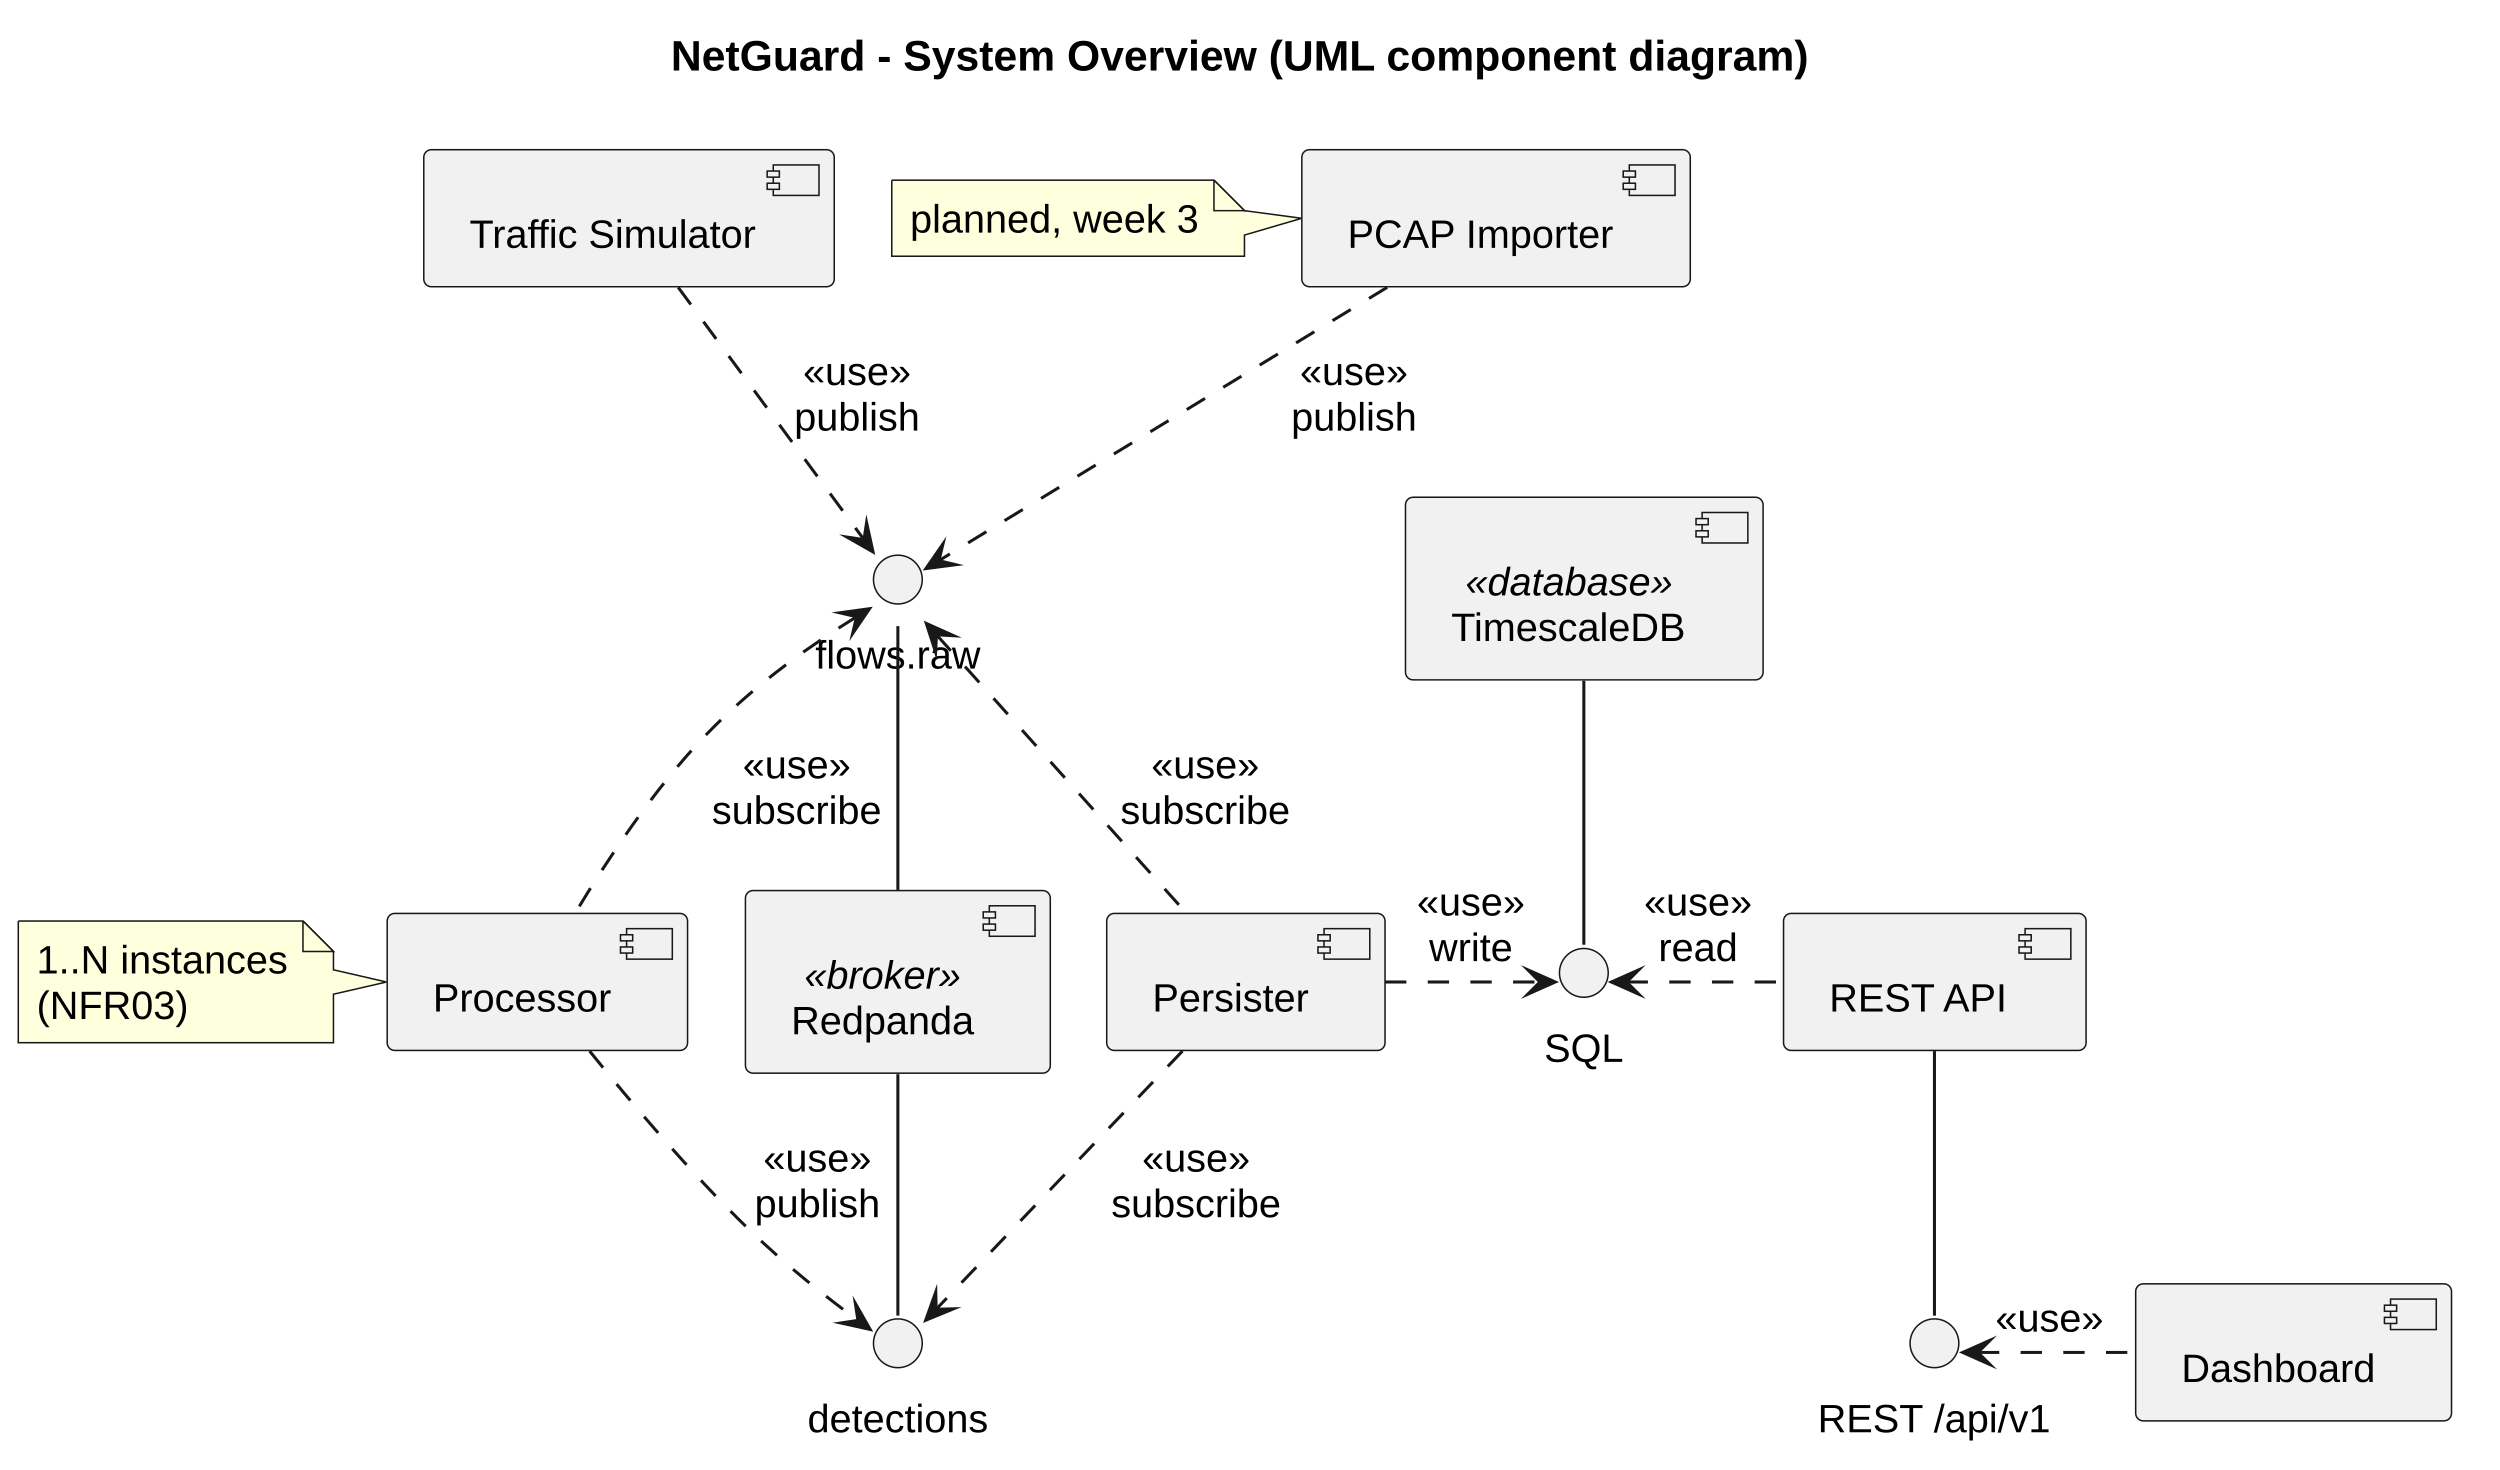
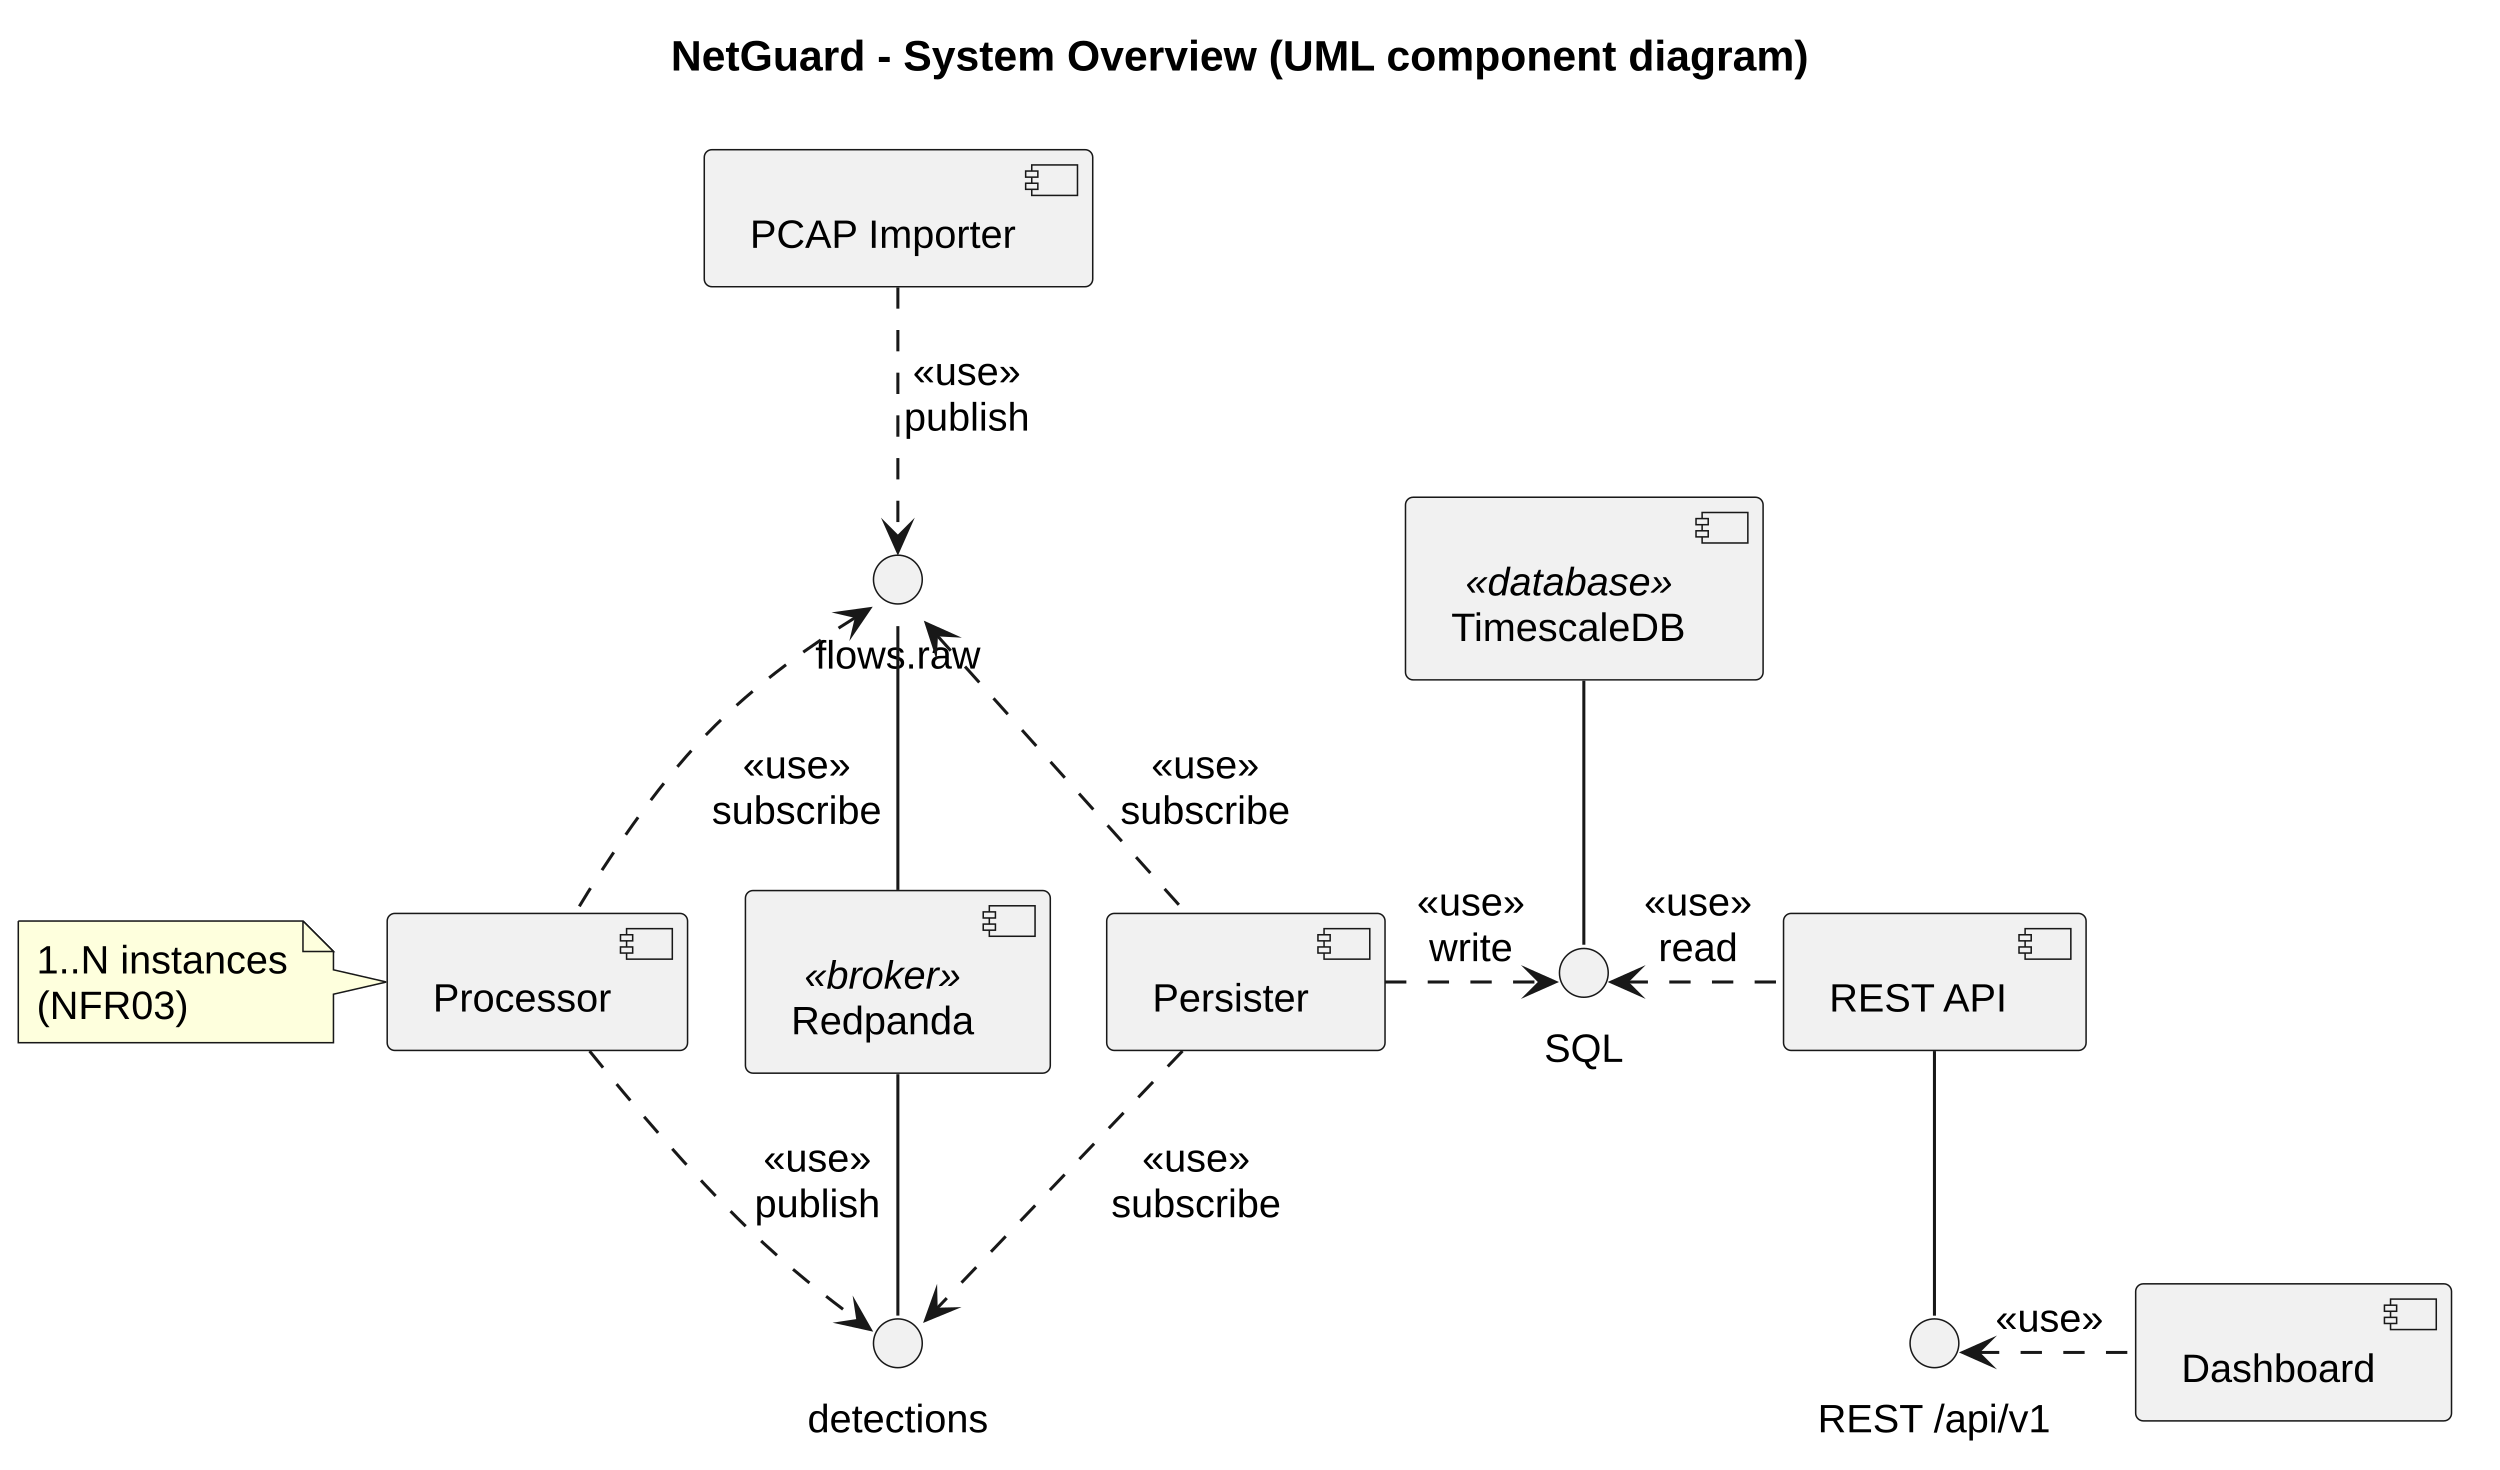
<svg xmlns="http://www.w3.org/2000/svg" version="1.1" data-diagram-type="DESCRIPTION" style="width:820px;height:482px;background:#FFFFFF;" width="820px" height="482px" viewBox="0 0 820 482" zoomAndPan="magnify" preserveAspectRatio="none" contentStyleType="text/css">
  <defs />
  <g font-family="sans-serif" lengthAdjust="spacing">
    <g class="title" data-source-line="1">
      <text x="220.047" y="23.132" fill="#000" font-size="14" textLength="373.406" font-weight="700" font-family="Arial">NetGuard - System Overview (UML component diagram)</text>
    </g>
    <g class="entity" data-qualified-name="Importer" id="ent0001" data-source-line="13">
-       <rect x="427" y="49.099" width="127.414" height="44.949" fill="#F1F1F1" style="stroke:#181818;stroke-width:0.5;" rx="2.5" ry="2.5" />
-       <rect x="534.414" y="54.099" width="15" height="10" fill="#F1F1F1" style="stroke:#181818;stroke-width:0.5;" />
-       <rect x="532.414" y="56.099" width="4" height="2" fill="#F1F1F1" style="stroke:#181818;stroke-width:0.5;" />
-       <rect x="532.414" y="60.099" width="4" height="2" fill="#F1F1F1" style="stroke:#181818;stroke-width:0.5;" />
-       <text x="442" y="81.292" fill="#000" font-size="13" textLength="87.414" font-family="Arial">PCAP Importer</text>
+       <rect x="231" y="49.099" width="127.414" height="44.949" fill="#F1F1F1" style="stroke:#181818;stroke-width:0.5;" rx="2.5" ry="2.5" />
+       <rect x="338.414" y="54.099" width="15" height="10" fill="#F1F1F1" style="stroke:#181818;stroke-width:0.5;" />
+       <rect x="336.414" y="56.099" width="4" height="2" fill="#F1F1F1" style="stroke:#181818;stroke-width:0.5;" />
+       <rect x="336.414" y="60.099" width="4" height="2" fill="#F1F1F1" style="stroke:#181818;stroke-width:0.5;" />
+       <text x="246" y="81.292" fill="#000" font-size="13" textLength="87.414" font-family="Arial">PCAP Importer</text>
    </g>
-     <g class="entity" data-qualified-name="Simulator" id="ent0002" data-source-line="14">
-       <rect x="139" y="49.099" width="134.631" height="44.949" fill="#F1F1F1" style="stroke:#181818;stroke-width:0.5;" rx="2.5" ry="2.5" />
-       <rect x="253.631" y="54.099" width="15" height="10" fill="#F1F1F1" style="stroke:#181818;stroke-width:0.5;" />
-       <rect x="251.631" y="56.099" width="4" height="2" fill="#F1F1F1" style="stroke:#181818;stroke-width:0.5;" />
-       <rect x="251.631" y="60.099" width="4" height="2" fill="#F1F1F1" style="stroke:#181818;stroke-width:0.5;" />
-       <text x="154" y="81.292" fill="#000" font-size="13" textLength="94.631" font-family="Arial">Traffic Simulator</text>
-     </g>
-     <g class="entity" data-qualified-name="FlowsTopic" id="ent0003" data-source-line="15">
+     <g class="entity" data-qualified-name="FlowsTopic" id="ent0002" data-source-line="14">
      <ellipse cx="294.5" cy="190.099" rx="8" ry="8" fill="#F1F1F1" style="stroke:#181818;stroke-width:0.5;" />
      <text x="267.411" y="219.292" fill="#000" font-size="13" textLength="54.177" font-family="Arial">flows.raw</text>
    </g>
-     <g class="entity" data-qualified-name="Processor" id="ent0004" data-source-line="16">
+     <g class="entity" data-qualified-name="Processor" id="ent0003" data-source-line="15">
      <rect x="127" y="299.599" width="98.519" height="44.949" fill="#F1F1F1" style="stroke:#181818;stroke-width:0.5;" rx="2.5" ry="2.5" />
      <rect x="205.519" y="304.599" width="15" height="10" fill="#F1F1F1" style="stroke:#181818;stroke-width:0.5;" />
      <rect x="203.519" y="306.599" width="4" height="2" fill="#F1F1F1" style="stroke:#181818;stroke-width:0.5;" />
      <rect x="203.519" y="310.599" width="4" height="2" fill="#F1F1F1" style="stroke:#181818;stroke-width:0.5;" />
      <text x="142" y="331.792" fill="#000" font-size="13" textLength="58.519" font-family="Arial">Processor</text>
    </g>
-     <g class="entity" data-qualified-name="Broker" id="ent0005" data-source-line="17">
+     <g class="entity" data-qualified-name="Broker" id="ent0004" data-source-line="16">
      <rect x="244.5" y="292.099" width="99.998" height="59.897" fill="#F1F1F1" style="stroke:#181818;stroke-width:0.5;" rx="2.5" ry="2.5" />
      <rect x="324.498" y="297.099" width="15" height="10" fill="#F1F1F1" style="stroke:#181818;stroke-width:0.5;" />
      <rect x="322.498" y="299.099" width="4" height="2" fill="#F1F1F1" style="stroke:#181818;stroke-width:0.5;" />
      <rect x="322.498" y="303.099" width="4" height="2" fill="#F1F1F1" style="stroke:#181818;stroke-width:0.5;" />
      <text x="263.845" y="324.292" fill="#000" font-size="13" textLength="51.308" font-style="italic" font-family="Arial">«broker»</text>
      <text x="259.5" y="339.241" fill="#000" font-size="13" textLength="59.998" font-family="Arial">Redpanda</text>
    </g>
-     <g class="entity" data-qualified-name="Persister" id="ent0006" data-source-line="18">
+     <g class="entity" data-qualified-name="Persister" id="ent0005" data-source-line="17">
      <rect x="363" y="299.599" width="91.289" height="44.949" fill="#F1F1F1" style="stroke:#181818;stroke-width:0.5;" rx="2.5" ry="2.5" />
      <rect x="434.289" y="304.599" width="15" height="10" fill="#F1F1F1" style="stroke:#181818;stroke-width:0.5;" />
      <rect x="432.289" y="306.599" width="4" height="2" fill="#F1F1F1" style="stroke:#181818;stroke-width:0.5;" />
      <rect x="432.289" y="310.599" width="4" height="2" fill="#F1F1F1" style="stroke:#181818;stroke-width:0.5;" />
      <text x="378" y="331.792" fill="#000" font-size="13" textLength="51.289" font-family="Arial">Persister</text>
    </g>
-     <g class="entity" data-qualified-name="DetectionsTopic" id="ent0007" data-source-line="19">
+     <g class="entity" data-qualified-name="DetectionsTopic" id="ent0006" data-source-line="18">
      <ellipse cx="294.5" cy="440.599" rx="8" ry="8" fill="#F1F1F1" style="stroke:#181818;stroke-width:0.5;" />
      <text x="264.869" y="469.792" fill="#000" font-size="13" textLength="59.262" font-family="Arial">detections</text>
    </g>
-     <g class="entity" data-qualified-name="DB" id="ent0008" data-source-line="20">
+     <g class="entity" data-qualified-name="DB" id="ent0007" data-source-line="19">
      <rect x="461" y="163.099" width="117.295" height="59.897" fill="#F1F1F1" style="stroke:#181818;stroke-width:0.5;" rx="2.5" ry="2.5" />
      <rect x="558.295" y="168.099" width="15" height="10" fill="#F1F1F1" style="stroke:#181818;stroke-width:0.5;" />
      <rect x="556.295" y="170.099" width="4" height="2" fill="#F1F1F1" style="stroke:#181818;stroke-width:0.5;" />
      <rect x="556.295" y="174.099" width="4" height="2" fill="#F1F1F1" style="stroke:#181818;stroke-width:0.5;" />
      <text x="480.672" y="195.292" fill="#000" font-size="13" textLength="67.952" font-style="italic" font-family="Arial">«database»</text>
      <text x="476" y="210.241" fill="#000" font-size="13" textLength="77.295" font-family="Arial">TimescaleDB</text>
    </g>
-     <g class="entity" data-qualified-name="Sql" id="ent0009" data-source-line="21">
+     <g class="entity" data-qualified-name="Sql" id="ent0008" data-source-line="20">
      <ellipse cx="519.5" cy="319.099" rx="8" ry="8" fill="#F1F1F1" style="stroke:#181818;stroke-width:0.5;" />
      <text x="506.494" y="348.292" fill="#000" font-size="13" textLength="26.013" font-family="Arial">SQL</text>
    </g>
-     <g class="entity" data-qualified-name="API" id="ent0010" data-source-line="22">
+     <g class="entity" data-qualified-name="API" id="ent0009" data-source-line="21">
      <rect x="585" y="299.599" width="99.236" height="44.949" fill="#F1F1F1" style="stroke:#181818;stroke-width:0.5;" rx="2.5" ry="2.5" />
      <rect x="664.236" y="304.599" width="15" height="10" fill="#F1F1F1" style="stroke:#181818;stroke-width:0.5;" />
      <rect x="662.236" y="306.599" width="4" height="2" fill="#F1F1F1" style="stroke:#181818;stroke-width:0.5;" />
      <rect x="662.236" y="310.599" width="4" height="2" fill="#F1F1F1" style="stroke:#181818;stroke-width:0.5;" />
      <text x="600" y="331.792" fill="#000" font-size="13" textLength="59.236" font-family="Arial">REST API</text>
    </g>
-     <g class="entity" data-qualified-name="Rest" id="ent0011" data-source-line="23">
+     <g class="entity" data-qualified-name="Rest" id="ent0010" data-source-line="22">
      <ellipse cx="634.5" cy="440.599" rx="8" ry="8" fill="#F1F1F1" style="stroke:#181818;stroke-width:0.5;" />
      <text x="596.208" y="469.792" fill="#000" font-size="13" textLength="76.584" font-family="Arial">REST /api/v1</text>
    </g>
-     <g class="entity" data-qualified-name="Dashboard" id="ent0012" data-source-line="24">
+     <g class="entity" data-qualified-name="Dashboard" id="ent0011" data-source-line="23">
      <rect x="700.5" y="421.099" width="103.597" height="44.949" fill="#F1F1F1" style="stroke:#181818;stroke-width:0.5;" rx="2.5" ry="2.5" />
      <rect x="784.097" y="426.099" width="15" height="10" fill="#F1F1F1" style="stroke:#181818;stroke-width:0.5;" />
      <rect x="782.097" y="428.099" width="4" height="2" fill="#F1F1F1" style="stroke:#181818;stroke-width:0.5;" />
      <rect x="782.097" y="432.099" width="4" height="2" fill="#F1F1F1" style="stroke:#181818;stroke-width:0.5;" />
      <text x="715.5" y="453.292" fill="#000" font-size="13" textLength="63.597" font-family="Arial">Dashboard</text>
    </g>
-     <g class="entity" data-qualified-name="GMN32" id="ent0033" data-source-line="45">
-       <path d="M292.5,59.099 L292.5,84.047 A0,0 0 0 0 292.5,84.047 L408.182,84.047 A0,0 0 0 0 408.182,84.047 L408.182,77.099 L426.946,71.599 L408.182,69.099 L408.182,69.099 L398.182,59.099 L292.5,59.099 A0,0 0 0 0 292.5,59.099" style="stroke:#181818;stroke-width:0.5;" fill="#FEFFDD" />
-       <path d="M398.182,59.099 L398.182,69.099 L408.182,69.099 L398.182,59.099" style="stroke:#181818;stroke-width:0.5;" fill="#FEFFDD" />
-       <text x="298.5" y="76.292" fill="#000" font-size="13" textLength="94.682" font-family="Arial">planned, week 3</text>
-     </g>
-     <g class="entity" data-qualified-name="GMN35" id="ent0036" data-source-line="46">
+     <g class="entity" data-qualified-name="GMN30" id="ent0031" data-source-line="43">
      <path d="M6,302.099 L6,341.996 A0,0 0 0 0 6,341.996 L109.374,341.996 A0,0 0 0 0 109.374,341.996 L109.374,326.099 L126.738,322.099 L109.374,318.099 L109.374,312.099 L99.374,302.099 L6,302.099 A0,0 0 0 0 6,302.099" style="stroke:#181818;stroke-width:0.5;" fill="#FEFFDD" />
      <path d="M99.374,302.099 L99.374,312.099 L109.374,312.099 L99.374,302.099" style="stroke:#181818;stroke-width:0.5;" fill="#FEFFDD" />
      <text x="12" y="319.292" fill="#000" font-size="13" textLength="82.374" font-family="Arial">1..N instances</text>
      <text x="12" y="334.241" fill="#000" font-size="13" textLength="49.835" font-family="Arial">(NFR03)</text>
    </g>
-     <g class="link" data-entity-1="ent0003" data-entity-2="ent0005" id="lnk13" data-link-type="association">
+     <g class="link" data-entity-1="ent0002" data-entity-2="ent0004" id="lnk12" data-link-type="association">
      <path d="M294.5,205.369 C294.5,224.613 294.5,264.391 294.5,291.899" style="stroke:#181818;stroke-width:1;" fill="none" />
    </g>
-     <g class="link" data-entity-1="ent0005" data-entity-2="ent0007" id="lnk14" data-link-type="association">
+     <g class="link" data-entity-1="ent0004" data-entity-2="ent0006" id="lnk13" data-link-type="association">
      <path d="M294.5,352.332 C294.5,377.898 294.5,413.653 294.5,431.52" style="stroke:#181818;stroke-width:1;" fill="none" />
    </g>
-     <g class="link" data-entity-1="ent0008" data-entity-2="ent0009" id="lnk15" data-link-type="association">
+     <g class="link" data-entity-1="ent0007" data-entity-2="ent0008" id="lnk14" data-link-type="association">
      <path d="M519.5,223.235 C519.5,250.77 519.5,290.642 519.5,309.88" style="stroke:#181818;stroke-width:1;" fill="none" />
    </g>
-     <g class="link" data-entity-1="ent0010" data-entity-2="ent0011" id="lnk16" data-link-type="association">
+     <g class="link" data-entity-1="ent0009" data-entity-2="ent0010" id="lnk15" data-link-type="association">
      <path d="M634.5,344.739 C634.5,370.298 634.5,411.823 634.5,431.536" style="stroke:#181818;stroke-width:1;" fill="none" />
    </g>
-     <g class="link" data-entity-1="ent0001" data-entity-2="ent0003" id="lnk17" data-link-type="dependency">
-       <polygon points="303.697,186.491,313.463,185.222,307.966,183.889,309.299,178.391,303.697,186.491" fill="#181818" style="stroke:#181818;stroke-width:1;stroke-linejoin:miter;stroke-miterlimit:10;" />
-       <path d="M455.006,94.239 C408.673,122.488 334.618,167.639 307.966,183.889" style="stroke:#181818;stroke-width:1;stroke-dasharray:7,7;" fill="none" />
-       <text x="426.388" y="126.292" fill="#000" font-size="13" textLength="35.42" font-family="Arial">«use»</text>
-       <text x="423.5" y="141.241" fill="#000" font-size="13" textLength="41.196" font-family="Arial">publish</text>
+     <g class="link" data-entity-1="ent0001" data-entity-2="ent0002" id="lnk16" data-link-type="dependency">
+       <polygon points="294.5,181.036,298.5,172.036,294.5,176.036,290.5,172.036,294.5,181.036" fill="#181818" style="stroke:#181818;stroke-width:1;stroke-linejoin:miter;stroke-miterlimit:10;" />
+       <path d="M294.5,94.239 C294.5,119.798 294.5,156.323 294.5,176.036" style="stroke:#181818;stroke-width:1;stroke-dasharray:7,7;" fill="none" />
+       <text x="299.388" y="126.292" fill="#000" font-size="13" textLength="35.42" font-family="Arial">«use»</text>
+       <text x="296.5" y="141.241" fill="#000" font-size="13" textLength="41.196" font-family="Arial">publish</text>
    </g>
    <g class="link" data-entity-1="ent0002" data-entity-2="ent0003" id="lnk18" data-link-type="dependency">
-       <polygon points="286.353,181.036,284.237,171.417,283.388,177.009,277.795,176.16,286.353,181.036" fill="#181818" style="stroke:#181818;stroke-width:1;stroke-linejoin:miter;stroke-miterlimit:10;" />
-       <path d="M222.436,94.239 C241.257,119.798 268.872,157.297 283.388,177.009" style="stroke:#181818;stroke-width:1;stroke-dasharray:7,7;" fill="none" />
-       <text x="263.388" y="126.292" fill="#000" font-size="13" textLength="35.42" font-family="Arial">«use»</text>
-       <text x="260.5" y="141.241" fill="#000" font-size="13" textLength="41.196" font-family="Arial">publish</text>
-     </g>
-     <g class="link" data-entity-1="ent0003" data-entity-2="ent0004" id="lnk20" data-link-type="dependency">
      <polygon points="285.208,199.654,275.452,200.998,280.959,202.29,279.668,207.797,285.208,199.654" fill="#181818" style="stroke:#181818;stroke-width:1;stroke-linejoin:miter;stroke-miterlimit:10;" />
      <path d="M280.959,202.29 C267.971,210.345 248.34,223.594 231.5,241.099 C214.439,258.832 198.949,282.359 188.788,299.303" style="stroke:#181818;stroke-width:1;stroke-dasharray:7,7;" fill="none" />
      <text x="243.609" y="255.292" fill="#000" font-size="13" textLength="35.42" font-family="Arial">«use»</text>
      <text x="233.5" y="270.241" fill="#000" font-size="13" textLength="55.637" font-family="Arial">subscribe</text>
    </g>
-     <g class="link" data-entity-1="ent0004" data-entity-2="ent0007" id="lnk21" data-link-type="dependency">
+     <g class="link" data-entity-1="ent0003" data-entity-2="ent0006" id="lnk19" data-link-type="dependency">
      <polygon points="285.424,436.061,280.554,427.501,281.399,433.094,275.806,433.939,285.424,436.061" fill="#181818" style="stroke:#181818;stroke-width:1;stroke-linejoin:miter;stroke-miterlimit:10;" />
      <path d="M193.386,344.748 C206.787,361.399 226.385,384.608 245.5,403.099 C258.537,415.71 271.246,425.607 281.399,433.094" style="stroke:#181818;stroke-width:1;stroke-dasharray:7,7;" fill="none" />
      <text x="250.388" y="384.292" fill="#000" font-size="13" textLength="35.42" font-family="Arial">«use»</text>
      <text x="247.5" y="399.241" fill="#000" font-size="13" textLength="41.196" font-family="Arial">publish</text>
    </g>
-     <g class="link" data-entity-1="ent0003" data-entity-2="ent0006" id="lnk23" data-link-type="dependency">
+     <g class="link" data-entity-1="ent0002" data-entity-2="ent0005" id="lnk21" data-link-type="dependency">
      <polygon points="303.829,204.492,306.864,213.861,307.169,208.212,312.818,208.517,303.829,204.492" fill="#181818" style="stroke:#181818;stroke-width:1;stroke-linejoin:miter;stroke-miterlimit:10;" />
      <path d="M307.169,208.212 C325.675,228.828 364.04,271.568 388.858,299.217" style="stroke:#181818;stroke-width:1;stroke-dasharray:7,7;" fill="none" />
      <text x="377.609" y="255.292" fill="#000" font-size="13" textLength="35.42" font-family="Arial">«use»</text>
      <text x="367.5" y="270.241" fill="#000" font-size="13" textLength="55.637" font-family="Arial">subscribe</text>
    </g>
-     <g class="link" data-entity-1="ent0006" data-entity-2="ent0007" id="lnk24" data-link-type="dependency">
+     <g class="link" data-entity-1="ent0005" data-entity-2="ent0006" id="lnk22" data-link-type="dependency">
      <polygon points="303.613,433.046,312.72,429.295,307.064,429.428,306.931,423.773,303.613,433.046" fill="#181818" style="stroke:#181818;stroke-width:1;stroke-linejoin:miter;stroke-miterlimit:10;" />
      <path d="M387.855,344.739 C362.832,370.97 325.215,410.402 307.064,429.428" style="stroke:#181818;stroke-width:1;stroke-dasharray:7,7;" fill="none" />
      <text x="374.609" y="384.292" fill="#000" font-size="13" textLength="35.42" font-family="Arial">«use»</text>
      <text x="364.5" y="399.241" fill="#000" font-size="13" textLength="55.637" font-family="Arial">subscribe</text>
    </g>
-     <g class="link" data-entity-1="ent0006" data-entity-2="ent0009" id="lnk25" data-link-type="dependency">
+     <g class="link" data-entity-1="ent0005" data-entity-2="ent0008" id="lnk23" data-link-type="dependency">
      <polygon points="510.111,322.099,501.111,318.099,505.111,322.099,501.111,326.099,510.111,322.099" fill="#181818" style="stroke:#181818;stroke-width:1;stroke-linejoin:miter;stroke-miterlimit:10;" />
      <path d="M454.289,322.099 C475.071,322.099 492.728,322.099 505.111,322.099" style="stroke:#181818;stroke-width:1;stroke-dasharray:7,7;" fill="none" />
      <text x="464.75" y="300.292" fill="#000" font-size="13" textLength="35.42" font-family="Arial">«use»</text>
      <text x="468.736" y="315.241" fill="#000" font-size="13" textLength="27.447" font-family="Arial">write</text>
    </g>
-     <g class="link" data-entity-1="ent0009" data-entity-2="ent0010" id="lnk27" data-link-type="dependency">
+     <g class="link" data-entity-1="ent0008" data-entity-2="ent0009" id="lnk25" data-link-type="dependency">
      <polygon points="528.524,322.099,537.524,326.099,533.524,322.099,537.524,318.099,528.524,322.099" fill="#181818" style="stroke:#181818;stroke-width:1;stroke-linejoin:miter;stroke-miterlimit:10;" />
      <path d="M533.524,322.099 C545.755,322.099 563.522,322.099 584.827,322.099" style="stroke:#181818;stroke-width:1;stroke-dasharray:7,7;" fill="none" />
      <text x="539.25" y="300.292" fill="#000" font-size="13" textLength="35.42" font-family="Arial">«use»</text>
      <text x="543.95" y="315.241" fill="#000" font-size="13" textLength="26.019" font-family="Arial">read</text>
    </g>
-     <g class="link" data-entity-1="ent0011" data-entity-2="ent0012" id="lnk29" data-link-type="dependency">
+     <g class="link" data-entity-1="ent0010" data-entity-2="ent0011" id="lnk27" data-link-type="dependency">
      <polygon points="643.759,443.599,652.759,447.599,648.759,443.599,652.759,439.599,643.759,443.599" fill="#181818" style="stroke:#181818;stroke-width:1;stroke-linejoin:miter;stroke-miterlimit:10;" />
      <path d="M648.759,443.599 C661.092,443.599 678.864,443.599 700.395,443.599" style="stroke:#181818;stroke-width:1;stroke-dasharray:7,7;" fill="none" />
      <text x="654.5" y="436.792" fill="#000" font-size="13" textLength="35.42" font-family="Arial">«use»</text>
    </g>
  </g>
</svg>
